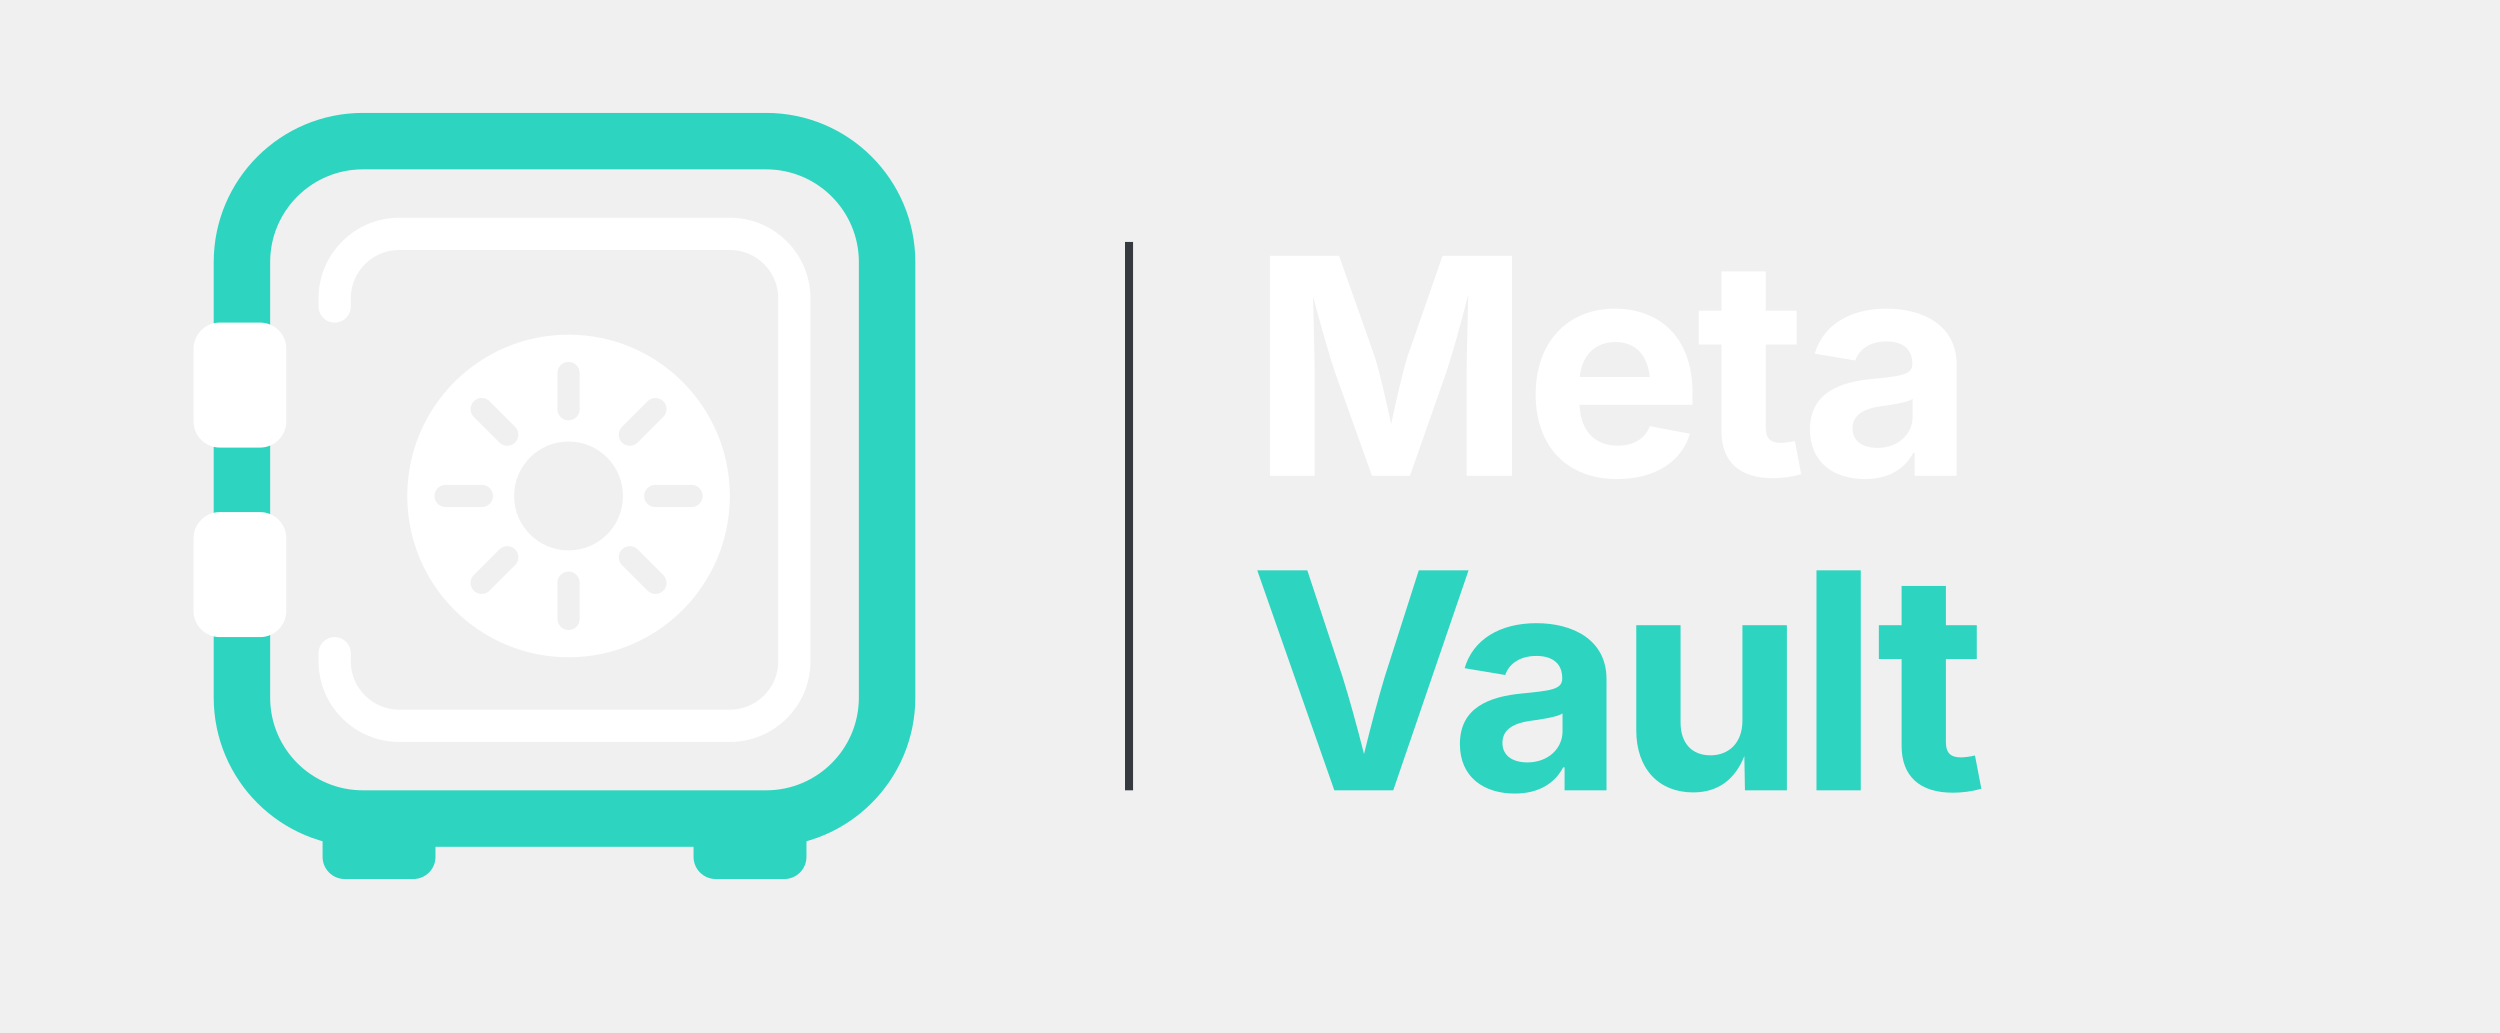
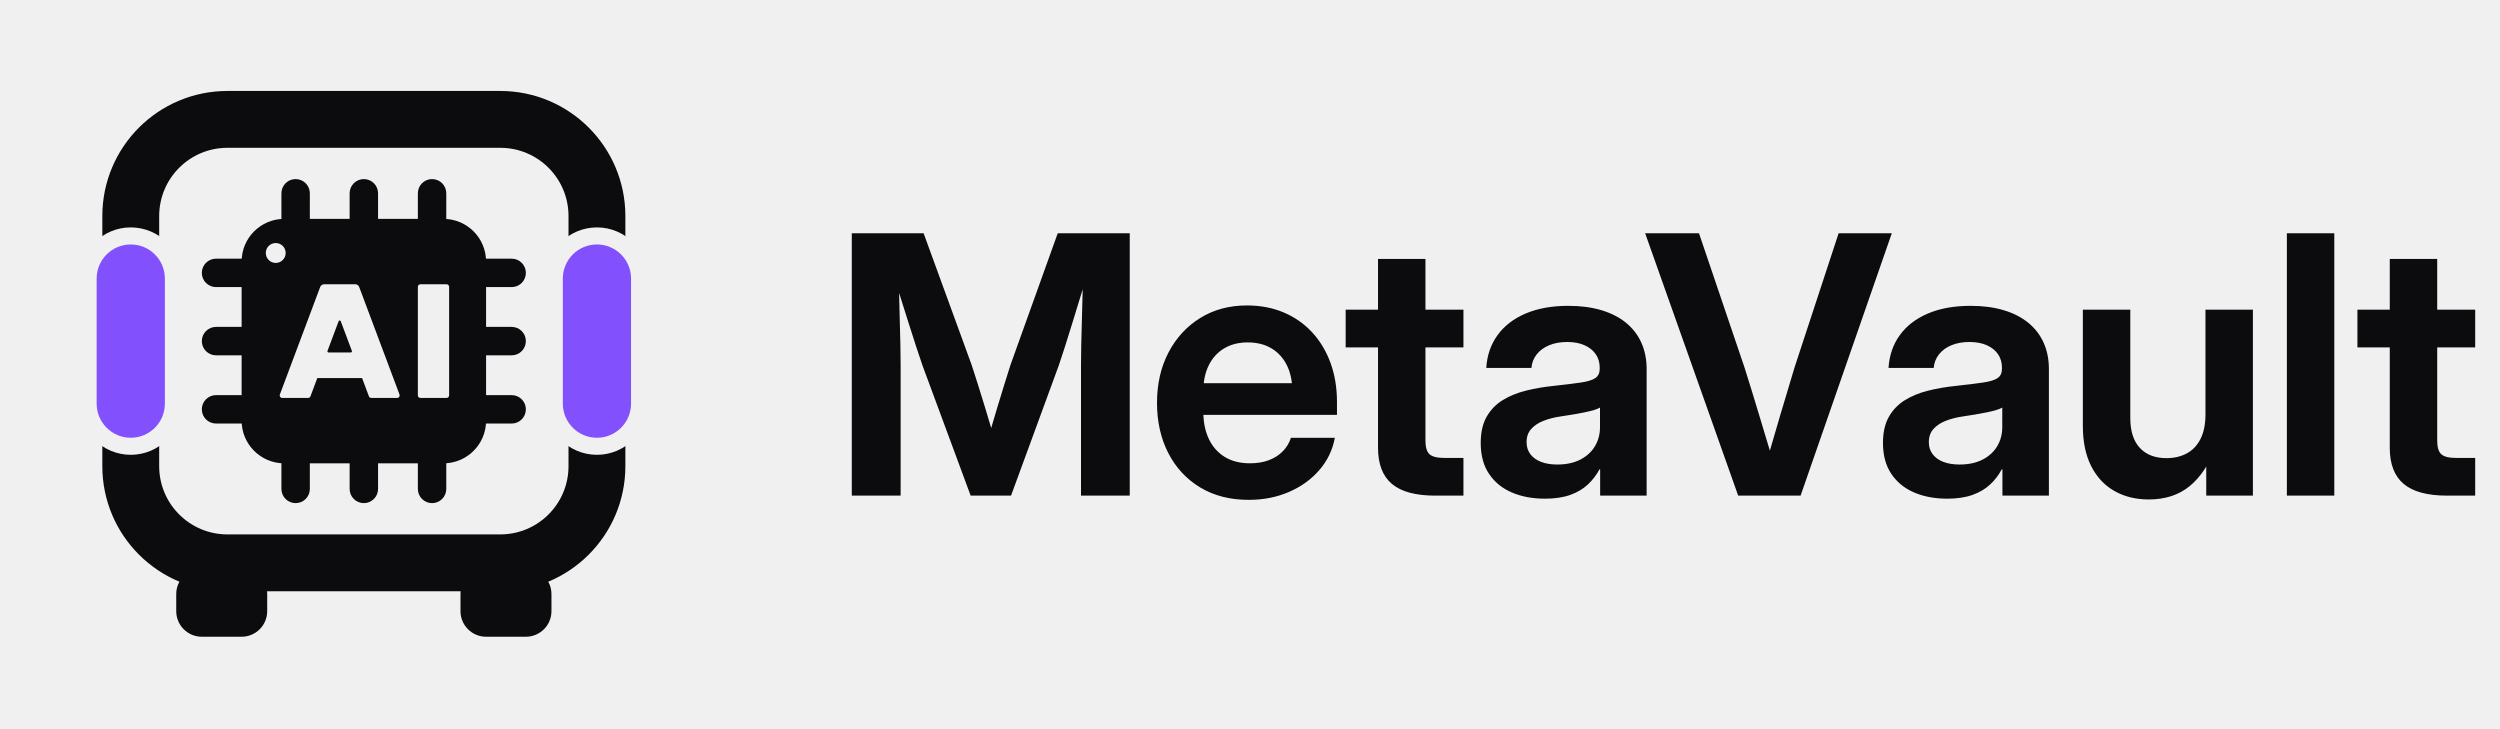
- <svg xmlns="http://www.w3.org/2000/svg" viewBox="0 0 1240 512">
-   <g transform="translate(20 0)">
-     <defs>
-       <mask id="dial-h" maskUnits="userSpaceOnUse">
-         <rect width="512" height="512" fill="#fff" />
-         <circle cx="262" cy="246" r="27" fill="#000" />
-         <path d="M262.0 203.0 L262.0 185.0 M292.4 215.6 L305.1 202.9 M305.0 246.0 L323.0 246.0 M292.4 276.4 L305.1 289.1 M262.0 289.0 L262.0 307.0 M231.6 276.4 L218.9 289.1 M219.0 246.0 L201.0 246.0 M231.6 215.6 L218.9 202.9" stroke="#000" stroke-width="11" stroke-linecap="round" />
-       </mask>
-     </defs>
-     <rect x="100" y="70" width="320" height="336" rx="60" fill="none" stroke="#2dd4bf" stroke-width="28" />
-     <rect x="140" y="406" width="56" height="30" rx="11" fill="#2dd4bf" />
-     <rect x="324" y="406" width="56" height="30" rx="11" fill="#2dd4bf" />
-     <path d="M146 152 V148 A32 32 0 0 1 178 116 H342 A32 32 0 0 1 374 148 V328 A32 32 0 0 1 342 360 H178 A32 32 0 0 1 146 328 V324" fill="none" stroke="#ffffff" stroke-width="16" stroke-linecap="round" />
-     <rect x="76" y="160" width="46" height="62" rx="13" fill="#ffffff" />
-     <rect x="76" y="254" width="46" height="62" rx="13" fill="#ffffff" />
-     <circle cx="262" cy="246" r="80" fill="#ffffff" mask="url(#dial-h)" />
+ <svg xmlns="http://www.w3.org/2000/svg" viewBox="0 0 686 200">
+   <defs>
+     <mask id="lklight-cut" maskUnits="userSpaceOnUse" x="0" y="0" width="512" height="512">
+       <rect width="512" height="512" fill="#fff" />
+       <path d="M56,196A36,36 0 0 1 92,160L92,160A36,36 0 0 1 128,196L128,284A36,36 0 0 1 92,320L92,320A36,36 0 0 1 56,284ZM384,196A36,36 0 0 1 420,160L420,160A36,36 0 0 1 456,196L456,284A36,36 0 0 1 420,320L420,320A36,36 0 0 1 384,284Z" />
+     </mask>
+   </defs>
+   <g transform="scale(0.39)">
+     <g fill="#0c0c0e" mask="url(#lklight-cut)">
+       <path fill-rule="evenodd" d="M72,152A88,88 0 0 1 160,64L352,64A88,88 0 0 1 440,152L440,328A88,88 0 0 1 352,416L160,416A88,88 0 0 1 72,328ZM112,152A48,48 0 0 1 160,104L352,104A48,48 0 0 1 400,152L400,328A48,48 0 0 1 352,376L160,376A48,48 0 0 1 112,328Z" />
+       <path d="M124,418A18,18 0 0 1 142,400L170,400A18,18 0 0 1 188,418L188,430A18,18 0 0 1 170,448L142,448A18,18 0 0 1 124,430Z" />
+       <path d="M324,418A18,18 0 0 1 342,400L370,400A18,18 0 0 1 388,418L388,430A18,18 0 0 1 370,448L342,448A18,18 0 0 1 324,430Z" />
+       <path fill-rule="evenodd" d="M170,184A30,30 0 0 1 200,154L312,154A30,30 0 0 1 342,184L342,296A30,30 0 0 1 312,326L200,326A30,30 0 0 1 170,296ZM187,178A7,7 0 0 1 194,171L194,171A7,7 0 0 1 201,178L201,178A7,7 0 0 1 194,185L194,185A7,7 0 0 1 187,178ZM198.6,280A1.8,1.8 0 0 1 196.91,277.57L225.27,201.95A3,3 0 0 1 228.08,200L249.92,200A3,3 0 0 1 252.73,201.95L281.09,277.57A1.8,1.8 0 0 1 279.4,280L261.25,280A1.8,1.8 0 0 1 259.56,278.83L254.75,266L223.25,266L218.44,278.83A1.8,1.8 0 0 1 216.75,280ZM231.15,248A0.8,0.8 0 0 1 230.41,246.92L238.25,226A0.8,0.8 0 0 1 239.75,226L247.59,246.92A0.8,0.8 0 0 1 246.85,248ZM294,201.8A1.8,1.8 0 0 1 295.8,200L314.2,200A1.8,1.8 0 0 1 316,201.8L316,278.2A1.8,1.8 0 0 1 314.2,280L295.8,280A1.8,1.8 0 0 1 294,278.2Z" />
+       <path d="M198,136A10,10 0 0 1 208,126L208,126A10,10 0 0 1 218,136L218,160L198,160Z" />
+       <path d="M198,320L218,320L218,344A10,10 0 0 1 208,354L208,354A10,10 0 0 1 198,344Z" />
+       <path d="M142,192A10,10 0 0 1 152,182L176,182L176,202L152,202A10,10 0 0 1 142,192Z" />
+       <path d="M336,182L360,182A10,10 0 0 1 370,192L370,192A10,10 0 0 1 360,202L336,202Z" />
+       <path d="M246,136A10,10 0 0 1 256,126L256,126A10,10 0 0 1 266,136L266,160L246,160Z" />
+       <path d="M246,320L266,320L266,344A10,10 0 0 1 256,354L256,354A10,10 0 0 1 246,344Z" />
+       <path d="M142,240A10,10 0 0 1 152,230L176,230L176,250L152,250A10,10 0 0 1 142,240Z" />
+       <path d="M336,230L360,230A10,10 0 0 1 370,240L370,240A10,10 0 0 1 360,250L336,250Z" />
+       <path d="M294,136A10,10 0 0 1 304,126L304,126A10,10 0 0 1 314,136L314,160L294,160Z" />
+       <path d="M294,320L314,320L314,344A10,10 0 0 1 304,354L304,354A10,10 0 0 1 294,344Z" />
+       <path d="M142,288A10,10 0 0 1 152,278L176,278L176,298L152,298A10,10 0 0 1 142,288Z" />
+       <path d="M336,278L360,278A10,10 0 0 1 370,288L370,288A10,10 0 0 1 360,298L336,298Z" />
+     </g>
+     <g fill="#8250fc">
+       <path d="M68,196A24,24 0 0 1 92,172L92,172A24,24 0 0 1 116,196L116,284A24,24 0 0 1 92,308L92,308A24,24 0 0 1 68,284Z" />
+       <path d="M396,196A24,24 0 0 1 420,172L420,172A24,24 0 0 1 444,196L444,284A24,24 0 0 1 420,308L420,308A24,24 0 0 1 396,284Z" />
+     </g>
  </g>
-   <line x1="560" y1="120" x2="560" y2="392" stroke="#363a3f" stroke-width="4" />
-   <g font-family="Inter, 'Segoe UI', system-ui, sans-serif" font-weight="700" font-size="150" letter-spacing="-4">
-     <text x="620" y="236" fill="#ffffff">Meta</text>
-     <text x="620" y="392" fill="#2dd4bf">Vault</text>
-   </g>
+   <path fill="#0c0c0e" transform="translate(228 40.13) scale(0.49482)" d="M11.58,193.75L11.58,48.24L51.41,48.24L78.04,121.26Q79.47,125.57 81.44,131.83Q83.41,138.08 85.5,144.92Q87.59,151.76 89.39,157.93Q91.2,164.1 92.3,168.24L85.52,168.24Q86.62,164.1 88.4,157.93Q90.18,151.76 92.25,144.92Q94.31,138.08 96.26,131.83Q98.21,125.57 99.59,121.26L125.79,48.24L165.72,48.24L165.72,193.75L138.69,193.75L138.69,121.52Q138.69,116.71 138.82,110.24Q138.96,103.77 139.17,96.51Q139.38,89.24 139.57,81.81Q139.75,74.38 139.81,67.65L143.18,67.65Q140.91,75.16 138.52,82.93Q136.14,90.71 133.91,97.96Q131.68,105.2 129.76,111.25Q127.83,117.3 126.38,121.52L99.89,193.75L77.5,193.75L50.77,121.52Q49.32,117.3 47.33,111.25Q45.33,105.2 43.06,97.96Q40.78,90.71 38.32,82.93Q35.86,75.16 33.43,67.65L37.55,67.65Q37.66,74.38 37.82,81.81Q37.98,89.24 38.19,96.51Q38.4,103.77 38.54,110.24Q38.67,116.71 38.67,121.52L38.67,193.75ZM231.69,196.09Q216.17,196.09 204.74,189.18Q193.31,182.27 187.07,170.09Q180.84,157.91 180.84,142.3Q180.84,126.53 187.22,114.35Q193.6,102.16 204.84,95.22Q216.08,88.28 230.68,88.28Q241.93,88.28 251.1,92.17Q260.27,96.05 266.89,103.21Q273.5,110.38 277.07,120.18Q280.64,129.99 280.64,141.83L280.64,148.96L190.81,148.96L190.81,131.41L267.69,131.41L255.88,135.88Q255.88,127.53 252.86,121.45Q249.84,115.38 244.31,112.08Q238.78,108.78 231.15,108.78Q223.61,108.78 218.09,112.08Q212.57,115.38 209.55,121.45Q206.53,127.53 206.53,135.88L206.53,147.34Q206.53,155.84 209.56,162.27Q212.59,168.7 218.37,172.26Q224.16,175.82 232.36,175.82Q238.34,175.82 242.95,174.06Q247.57,172.29 250.66,169.09Q253.76,165.9 255.11,161.67L279.47,161.67Q277.56,171.83 270.86,179.57Q264.16,187.32 254.04,191.7Q243.93,196.09 231.69,196.09ZM350.77,90.62L350.77,111.55L285.46,111.55L285.46,90.62ZM303.4,62.5L329.7,62.5L329.7,163.27Q329.7,168.63 331.89,170.73Q334.09,172.83 340.02,172.83Q342.43,172.83 345.65,172.83Q348.87,172.83 350.77,172.83L350.77,193.75Q348.19,193.75 343.83,193.75Q339.47,193.75 335.16,193.75Q318.84,193.75 311.12,187.26Q303.4,180.78 303.4,167.22ZM395.95,195.44Q385.66,195.44 377.63,192.01Q369.61,188.58 364.98,181.7Q360.35,174.82 360.35,164.57Q360.35,155.77 363.63,150.01Q366.91,144.25 372.55,140.78Q378.19,137.32 385.5,135.51Q392.81,133.7 400.78,132.89Q410.3,131.86 415.9,131.03Q421.5,130.2 423.92,128.55Q426.33,126.91 426.33,123.46L426.33,122.74Q426.33,118.55 424.17,115.37Q422.01,112.18 417.98,110.37Q413.95,108.55 408.29,108.55Q402.59,108.55 398.26,110.37Q393.92,112.2 391.39,115.43Q388.85,118.67 388.46,122.92L363.43,122.92Q364.08,112.48 369.67,104.77Q375.25,97.05 385.22,92.78Q395.2,88.5 408.96,88.5Q419.21,88.5 427.29,90.92Q435.37,93.34 440.96,97.92Q446.55,102.5 449.45,108.98Q452.36,115.46 452.36,123.58L452.36,193.75L426.58,193.75L426.58,179.19L426.19,179.19Q423.66,183.95 419.71,187.63Q415.76,191.3 409.95,193.37Q404.15,195.44 395.95,195.44ZM402.77,176.5Q410.35,176.5 415.66,173.73Q420.98,170.95 423.74,166.27Q426.5,161.59 426.5,155.78L426.5,144.92Q425.31,145.63 423.15,146.28Q420.98,146.94 418.04,147.54Q415.11,148.15 411.67,148.73Q408.23,149.31 404.55,149.85Q399.44,150.59 395.17,152.26Q390.9,153.93 388.34,156.79Q385.78,159.64 385.78,164.11Q385.78,167.97 387.88,170.76Q389.99,173.55 393.8,175.03Q397.62,176.5 402.77,176.5ZM503.13,193.75L451.53,48.24L481.39,48.24L506.55,122.44Q510.35,134.42 514.79,149.17Q519.23,163.91 524.72,182.16L516.8,182.16Q522.1,163.91 526.44,149.17Q530.78,134.42 534.45,122.44L558.83,48.24L588.32,48.24L537.73,193.75ZM619.02,195.44Q608.73,195.44 600.71,192.01Q592.69,188.58 588.06,181.7Q583.42,174.82 583.42,164.57Q583.42,155.77 586.7,150.01Q589.98,144.25 595.62,140.78Q601.26,137.32 608.57,135.51Q615.88,133.7 623.85,132.89Q633.37,131.86 638.98,131.03Q644.58,130.2 646.99,128.55Q649.4,126.91 649.4,123.46L649.4,122.74Q649.4,118.55 647.25,115.37Q645.09,112.18 641.06,110.37Q637.03,108.55 631.36,108.55Q625.67,108.55 621.33,110.37Q616.99,112.2 614.46,115.43Q611.93,118.67 611.54,122.92L586.5,122.92Q587.16,112.48 592.74,104.77Q598.32,97.05 608.3,92.78Q618.27,88.5 632.04,88.5Q642.29,88.5 650.36,90.92Q658.44,93.34 664.03,97.92Q669.62,102.5 672.53,108.98Q675.43,115.46 675.43,123.58L675.43,193.75L649.66,193.75L649.66,179.19L649.27,179.19Q646.74,183.95 642.79,187.63Q638.83,191.3 633.03,193.37Q627.22,195.44 619.02,195.44ZM625.84,176.5Q633.42,176.5 638.74,173.73Q644.05,170.95 646.81,166.27Q649.57,161.59 649.57,155.78L649.57,144.92Q648.39,145.63 646.22,146.28Q644.05,146.94 641.12,147.54Q638.18,148.15 634.74,148.73Q631.3,149.31 627.62,149.85Q622.51,150.59 618.24,152.26Q613.98,153.93 611.41,156.79Q608.85,159.64 608.85,164.11Q608.85,167.97 610.96,170.76Q613.06,173.55 616.87,175.03Q620.69,176.5 625.84,176.5ZM730.8,195.87Q719.99,195.87 711.73,191.16Q703.46,186.45 698.86,177.34Q694.26,168.23 694.26,155.11L694.26,90.62L720.57,90.62L720.57,150.65Q720.57,161.58 725.85,167.27Q731.14,172.96 740.64,172.96Q746.89,172.96 751.78,170.4Q756.66,167.83 759.46,162.41Q762.26,156.98 762.26,148.53L762.26,90.62L788.56,90.62L788.56,193.75L762.69,193.75L762.69,167.27L767.55,167.27Q762.6,180.97 753.56,188.42Q744.53,195.87 730.8,195.87ZM833.7,48.24L833.7,193.75L807.4,193.75L807.4,48.24ZM911.83,90.62L911.83,111.55L846.52,111.55L846.52,90.62ZM864.46,62.5L890.77,62.5L890.77,163.27Q890.77,168.63 892.96,170.73Q895.16,172.83 901.08,172.83Q903.5,172.83 906.72,172.83Q909.94,172.83 911.83,172.83L911.83,193.75Q909.25,193.75 904.9,193.75Q900.54,193.75 896.23,193.75Q879.91,193.75 872.19,187.26Q864.46,180.78 864.46,167.22Z" />
</svg>
